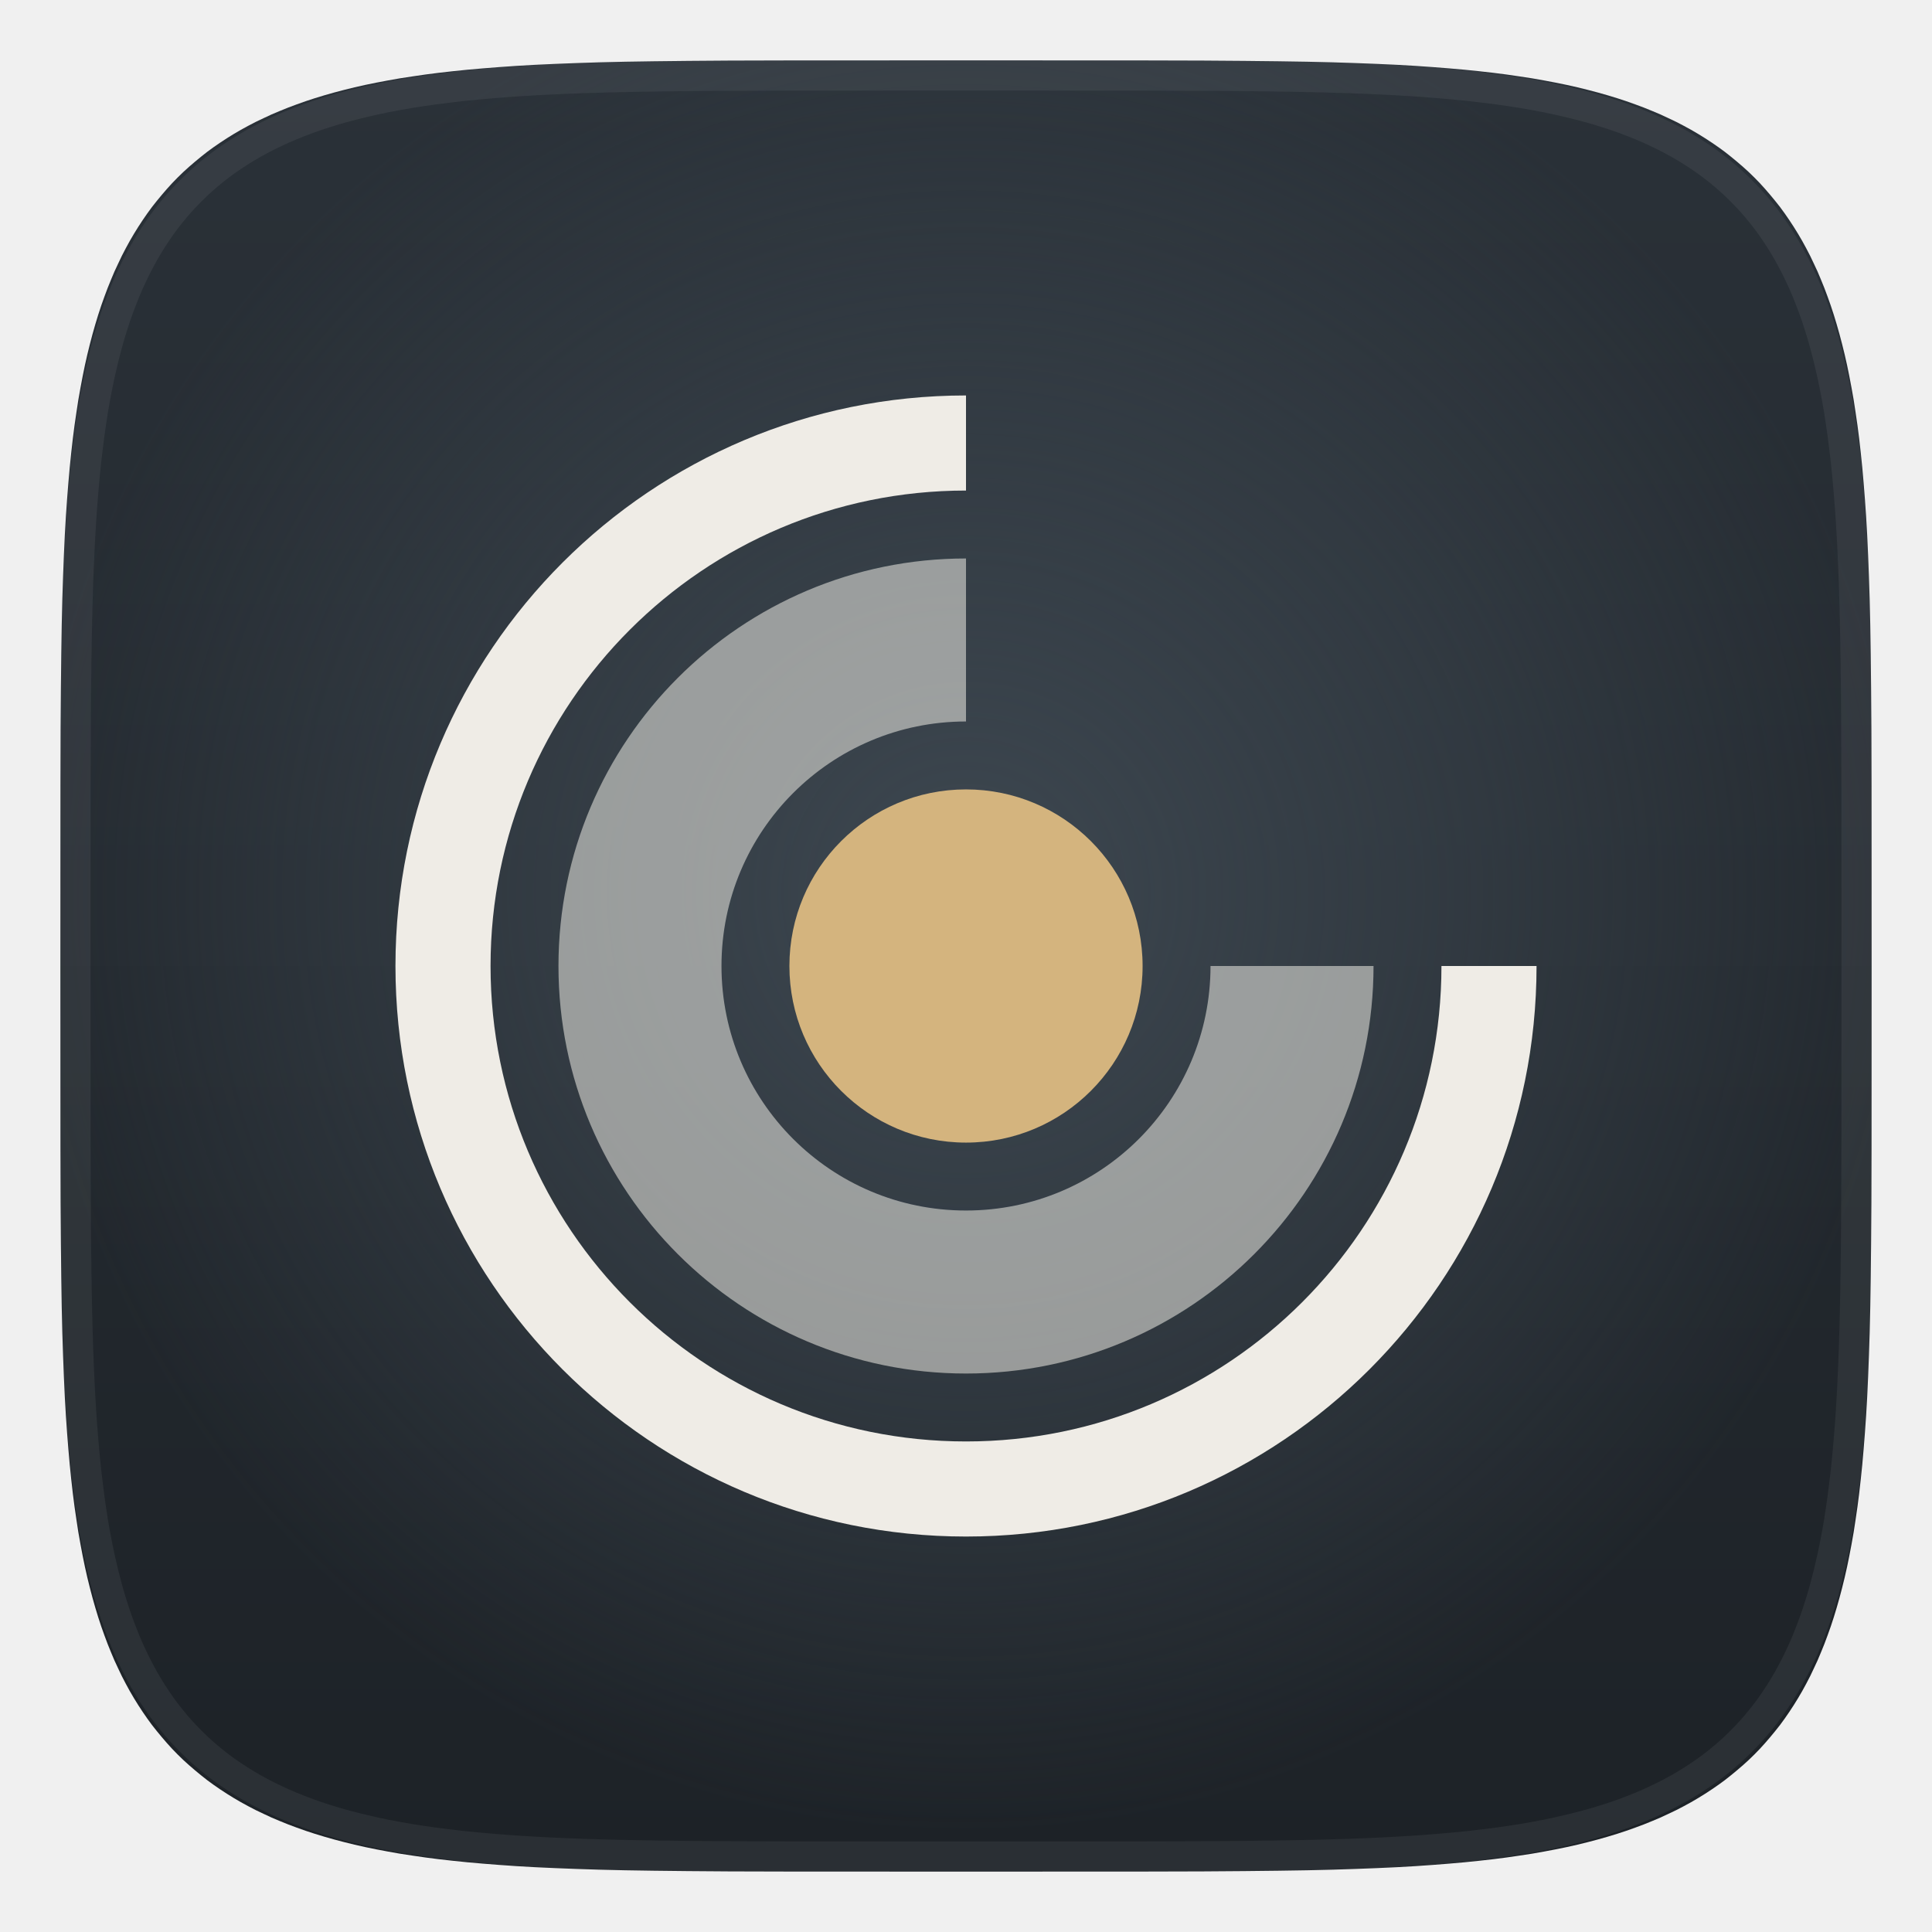
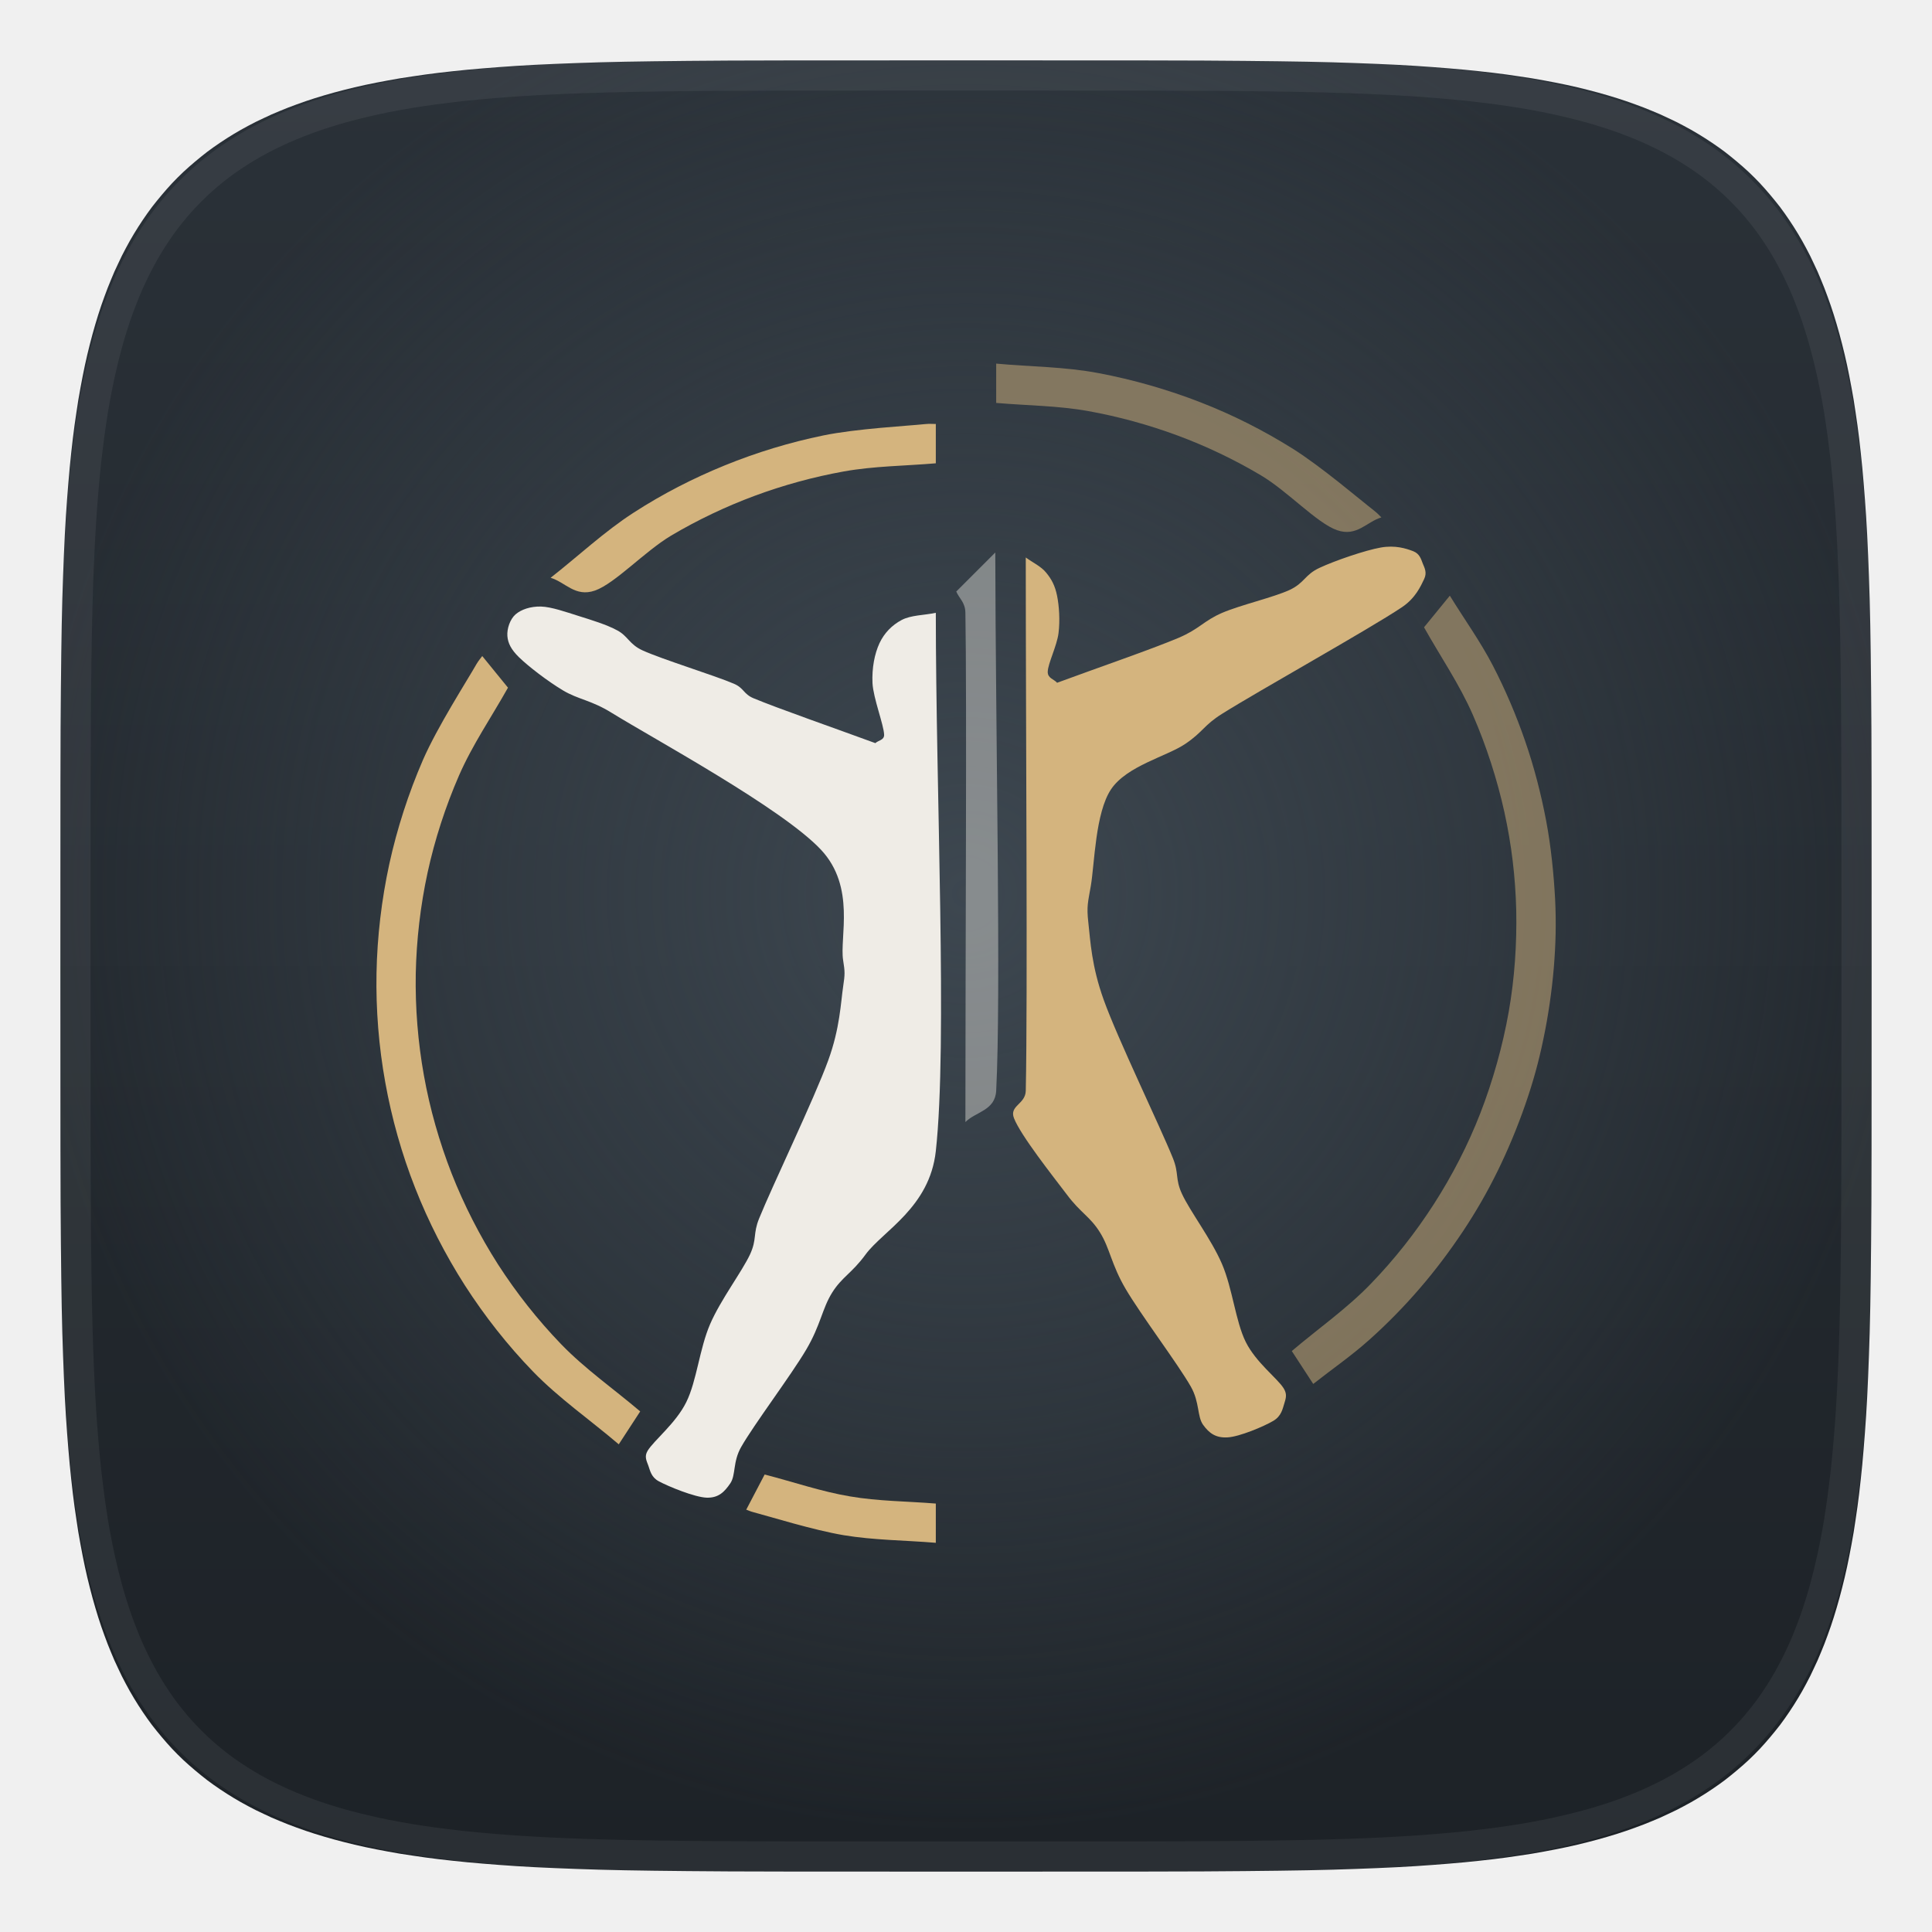
<svg xmlns="http://www.w3.org/2000/svg" viewBox="0 0 256 256" width="256" height="256">
  <defs>
    <linearGradient id="bg" x1="0" y1="0" x2="0" y2="1">
      <stop offset="0" stop-color="#2a3138" />
      <stop offset="1" stop-color="#1d2227" />
    </linearGradient>
    <radialGradient id="spot" cx=".5" cy=".46" r=".52">
      <stop offset="0" stop-color="#3d4750" />
      <stop offset=".55" stop-color="#3d4750" stop-opacity=".5" />
      <stop offset="1" stop-color="#3d4750" stop-opacity="0" />
    </radialGradient>
  </defs>
  <path d="M248 128L247.99 151.76L247.97 159.36L247.93 164.87L247.88 169.36L247.82 173.22L247.74 176.63L247.64 179.71L247.53 182.53L247.41 185.14L247.27 187.57L247.11 189.86L246.94 192.02L246.76 194.07L246.56 196.02L246.35 197.88L246.12 199.67L245.87 201.38L245.62 203.02L245.34 204.6L245.05 206.13L244.75 207.6L244.43 209.02L244.09 210.4L243.74 211.73L243.37 213.03L242.99 214.28L242.59 215.5L242.17 216.68L241.74 217.83L241.29 218.94L240.83 220.03L240.34 221.08L239.85 222.11L239.33 223.11L238.8 224.08L238.25 225.02L237.68 225.94L237.09 226.84L236.49 227.71L235.87 228.56L235.22 229.38L234.56 230.18L233.88 230.97L233.19 231.73L232.47 232.47L231.73 233.19L230.97 233.88L230.18 234.56L229.38 235.22L228.56 235.87L227.71 236.49L226.84 237.09L225.94 237.68L225.02 238.25L224.08 238.8L223.11 239.33L222.11 239.85L221.08 240.34L220.03 240.83L218.94 241.29L217.83 241.74L216.68 242.17L215.5 242.59L214.28 242.99L213.03 243.37L211.73 243.74L210.4 244.09L209.02 244.43L207.6 244.75L206.13 245.05L204.6 245.34L203.02 245.62L201.38 245.87L199.67 246.12L197.88 246.35L196.02 246.56L194.07 246.76L192.02 246.94L189.86 247.11L187.57 247.27L185.14 247.41L182.53 247.53L179.71 247.64L176.63 247.74L173.22 247.82L169.36 247.88L164.87 247.93L159.36 247.97L151.76 247.99L128 248L104.24 247.99L96.64 247.97L91.13 247.93L86.64 247.88L82.78 247.82L79.37 247.74L76.29 247.64L73.47 247.53L70.86 247.41L68.43 247.27L66.14 247.11L63.98 246.94L61.93 246.76L59.98 246.56L58.12 246.35L56.33 246.12L54.62 245.87L52.98 245.62L51.4 245.34L49.87 245.05L48.4 244.75L46.98 244.43L45.6 244.09L44.27 243.74L42.97 243.37L41.72 242.99L40.5 242.59L39.32 242.17L38.17 241.74L37.06 241.29L35.97 240.83L34.92 240.34L33.89 239.85L32.89 239.33L31.92 238.8L30.98 238.25L30.06 237.68L29.16 237.09L28.29 236.49L27.44 235.87L26.62 235.22L25.82 234.56L25.03 233.88L24.27 233.19L23.53 232.47L22.81 231.73L22.12 230.97L21.44 230.18L20.78 229.38L20.13 228.56L19.51 227.71L18.91 226.84L18.32 225.94L17.75 225.02L17.2 224.08L16.67 223.11L16.15 222.11L15.66 221.08L15.17 220.03L14.71 218.94L14.26 217.83L13.83 216.68L13.41 215.5L13.01 214.28L12.63 213.03L12.26 211.73L11.91 210.4L11.57 209.02L11.25 207.6L10.95 206.13L10.66 204.6L10.38 203.02L10.13 201.38L9.88 199.67L9.65 197.88L9.44 196.02L9.24 194.07L9.06 192.02L8.89 189.86L8.73 187.57L8.59 185.14L8.47 182.53L8.36 179.71L8.26 176.63L8.18 173.22L8.12 169.36L8.07 164.87L8.03 159.36L8.01 151.76L8 128L8.01 104.24L8.03 96.64L8.07 91.13L8.12 86.64L8.18 82.78L8.26 79.37L8.36 76.29L8.47 73.47L8.59 70.86L8.73 68.43L8.89 66.14L9.06 63.98L9.24 61.93L9.44 59.98L9.65 58.12L9.88 56.33L10.13 54.62L10.38 52.98L10.66 51.4L10.95 49.87L11.25 48.4L11.57 46.98L11.91 45.6L12.26 44.27L12.63 42.97L13.01 41.72L13.41 40.5L13.83 39.32L14.26 38.17L14.71 37.06L15.17 35.97L15.66 34.92L16.15 33.89L16.67 32.89L17.2 31.92L17.75 30.98L18.32 30.06L18.91 29.16L19.51 28.29L20.13 27.44L20.78 26.62L21.44 25.82L22.12 25.03L22.81 24.27L23.53 23.53L24.27 22.81L25.03 22.12L25.82 21.44L26.62 20.78L27.44 20.13L28.29 19.51L29.16 18.91L30.06 18.32L30.98 17.75L31.92 17.2L32.89 16.67L33.89 16.15L34.92 15.66L35.97 15.17L37.06 14.71L38.17 14.26L39.32 13.83L40.5 13.41L41.72 13.01L42.97 12.63L44.27 12.26L45.6 11.91L46.98 11.57L48.4 11.25L49.87 10.95L51.4 10.66L52.98 10.38L54.62 10.13L56.33 9.88L58.12 9.65L59.98 9.44L61.93 9.24L63.98 9.06L66.14 8.89L68.43 8.73L70.86 8.59L73.47 8.47L76.29 8.36L79.37 8.26L82.78 8.18L86.64 8.12L91.13 8.07L96.64 8.03L104.24 8.01L128 8L151.76 8.01L159.36 8.03L164.87 8.07L169.36 8.12L173.22 8.18L176.63 8.26L179.71 8.36L182.53 8.47L185.14 8.59L187.57 8.73L189.86 8.89L192.02 9.06L194.07 9.24L196.02 9.44L197.88 9.65L199.67 9.88L201.38 10.13L203.02 10.38L204.6 10.66L206.13 10.95L207.6 11.25L209.02 11.57L210.4 11.91L211.73 12.26L213.03 12.63L214.28 13.01L215.5 13.41L216.68 13.83L217.83 14.26L218.94 14.71L220.03 15.17L221.08 15.66L222.11 16.15L223.11 16.67L224.08 17.2L225.02 17.75L225.94 18.32L226.84 18.91L227.71 19.51L228.56 20.13L229.38 20.78L230.18 21.44L230.97 22.12L231.73 22.81L232.47 23.53L233.19 24.27L233.88 25.03L234.56 25.82L235.22 26.62L235.87 27.44L236.49 28.29L237.09 29.16L237.68 30.06L238.25 30.98L238.8 31.92L239.33 32.89L239.85 33.89L240.34 34.92L240.83 35.97L241.29 37.06L241.74 38.17L242.17 39.32L242.59 40.5L242.99 41.72L243.37 42.97L243.74 44.27L244.09 45.6L244.43 46.98L244.75 48.4L245.05 49.87L245.34 51.4L245.62 52.98L245.87 54.62L246.12 56.33L246.35 58.12L246.56 59.98L246.76 61.93L246.94 63.98L247.11 66.14L247.27 68.43L247.41 70.86L247.53 73.47L247.64 76.29L247.74 79.37L247.82 82.78L247.88 86.64L247.93 91.13L247.97 96.64L247.99 104.24Z" fill="url(#bg)" />
  <path d="M248 128L247.99 151.76L247.97 159.36L247.93 164.87L247.88 169.36L247.82 173.22L247.74 176.63L247.64 179.71L247.53 182.53L247.41 185.14L247.27 187.57L247.11 189.86L246.94 192.02L246.76 194.07L246.56 196.02L246.35 197.88L246.12 199.67L245.87 201.38L245.62 203.02L245.34 204.6L245.05 206.13L244.75 207.6L244.43 209.02L244.09 210.4L243.74 211.73L243.37 213.03L242.99 214.28L242.59 215.5L242.17 216.68L241.74 217.83L241.29 218.94L240.83 220.03L240.34 221.08L239.85 222.11L239.33 223.11L238.8 224.08L238.25 225.02L237.68 225.94L237.09 226.84L236.49 227.71L235.87 228.56L235.22 229.38L234.56 230.18L233.88 230.97L233.19 231.73L232.47 232.47L231.73 233.19L230.97 233.88L230.18 234.56L229.38 235.22L228.56 235.87L227.71 236.49L226.84 237.09L225.94 237.68L225.02 238.25L224.08 238.8L223.11 239.33L222.11 239.85L221.08 240.34L220.03 240.83L218.94 241.29L217.83 241.74L216.68 242.17L215.5 242.59L214.28 242.99L213.03 243.37L211.73 243.74L210.4 244.09L209.02 244.43L207.6 244.75L206.13 245.05L204.6 245.34L203.02 245.62L201.38 245.87L199.67 246.12L197.88 246.35L196.02 246.56L194.07 246.76L192.02 246.94L189.86 247.11L187.57 247.27L185.14 247.41L182.53 247.53L179.71 247.64L176.63 247.74L173.22 247.82L169.36 247.88L164.87 247.93L159.36 247.97L151.76 247.99L128 248L104.24 247.99L96.64 247.97L91.13 247.93L86.64 247.88L82.78 247.82L79.37 247.74L76.29 247.64L73.47 247.53L70.86 247.41L68.43 247.27L66.14 247.11L63.98 246.94L61.93 246.76L59.98 246.56L58.12 246.35L56.33 246.12L54.62 245.87L52.98 245.62L51.4 245.34L49.87 245.05L48.4 244.75L46.98 244.43L45.6 244.09L44.27 243.74L42.97 243.37L41.72 242.99L40.5 242.59L39.32 242.17L38.17 241.74L37.06 241.29L35.97 240.83L34.92 240.34L33.89 239.85L32.89 239.33L31.92 238.8L30.98 238.25L30.06 237.68L29.16 237.09L28.29 236.49L27.44 235.87L26.62 235.22L25.82 234.56L25.03 233.88L24.27 233.19L23.53 232.47L22.81 231.73L22.12 230.97L21.44 230.18L20.78 229.38L20.13 228.56L19.51 227.71L18.91 226.84L18.32 225.94L17.75 225.02L17.2 224.08L16.67 223.11L16.15 222.11L15.66 221.08L15.17 220.03L14.71 218.94L14.26 217.83L13.83 216.68L13.41 215.5L13.01 214.28L12.63 213.03L12.26 211.73L11.91 210.4L11.57 209.02L11.25 207.6L10.95 206.13L10.66 204.6L10.38 203.02L10.13 201.38L9.88 199.67L9.65 197.88L9.44 196.02L9.24 194.07L9.06 192.02L8.89 189.86L8.73 187.57L8.59 185.14L8.47 182.53L8.36 179.71L8.26 176.63L8.18 173.22L8.12 169.36L8.07 164.87L8.03 159.36L8.01 151.76L8 128L8.01 104.24L8.03 96.64L8.07 91.13L8.12 86.64L8.18 82.78L8.26 79.37L8.36 76.29L8.47 73.47L8.59 70.86L8.73 68.43L8.89 66.14L9.06 63.98L9.24 61.93L9.44 59.98L9.65 58.12L9.88 56.33L10.13 54.62L10.38 52.98L10.66 51.4L10.95 49.87L11.25 48.4L11.57 46.98L11.91 45.6L12.26 44.27L12.63 42.97L13.01 41.72L13.41 40.5L13.83 39.32L14.26 38.17L14.71 37.06L15.17 35.97L15.66 34.92L16.15 33.89L16.67 32.89L17.2 31.92L17.75 30.98L18.32 30.06L18.91 29.16L19.51 28.29L20.13 27.44L20.78 26.62L21.44 25.82L22.12 25.03L22.81 24.27L23.53 23.53L24.27 22.81L25.03 22.12L25.82 21.44L26.62 20.78L27.44 20.13L28.29 19.51L29.16 18.91L30.06 18.32L30.98 17.75L31.92 17.2L32.89 16.67L33.89 16.15L34.92 15.66L35.97 15.17L37.06 14.71L38.17 14.26L39.32 13.83L40.5 13.41L41.72 13.01L42.97 12.63L44.27 12.26L45.6 11.91L46.98 11.57L48.4 11.25L49.87 10.95L51.4 10.66L52.98 10.38L54.62 10.13L56.33 9.88L58.12 9.65L59.98 9.44L61.93 9.24L63.98 9.06L66.14 8.89L68.43 8.73L70.86 8.59L73.47 8.47L76.29 8.36L79.37 8.26L82.78 8.18L86.64 8.12L91.13 8.07L96.64 8.03L104.24 8.01L128 8L151.76 8.01L159.36 8.03L164.87 8.07L169.36 8.12L173.22 8.18L176.63 8.26L179.71 8.36L182.53 8.47L185.14 8.59L187.57 8.73L189.86 8.89L192.02 9.06L194.07 9.24L196.02 9.44L197.88 9.65L199.67 9.88L201.38 10.13L203.02 10.38L204.6 10.66L206.13 10.95L207.6 11.25L209.02 11.57L210.4 11.91L211.73 12.26L213.03 12.63L214.28 13.01L215.5 13.41L216.68 13.83L217.83 14.26L218.94 14.71L220.03 15.17L221.08 15.66L222.11 16.15L223.11 16.67L224.08 17.2L225.02 17.75L225.94 18.32L226.84 18.91L227.71 19.51L228.56 20.13L229.38 20.78L230.18 21.44L230.97 22.12L231.73 22.81L232.47 23.53L233.19 24.27L233.88 25.03L234.56 25.82L235.22 26.62L235.87 27.44L236.49 28.29L237.09 29.16L237.68 30.06L238.25 30.98L238.8 31.92L239.33 32.89L239.85 33.89L240.34 34.92L240.83 35.97L241.29 37.06L241.74 38.17L242.17 39.32L242.59 40.5L242.99 41.72L243.37 42.97L243.74 44.27L244.09 45.6L244.43 46.98L244.75 48.4L245.05 49.87L245.34 51.4L245.62 52.98L245.87 54.62L246.12 56.33L246.35 58.12L246.56 59.98L246.76 61.93L246.94 63.98L247.11 66.14L247.27 68.43L247.41 70.86L247.53 73.47L247.64 76.29L247.74 79.37L247.82 82.78L247.88 86.64L247.93 91.13L247.97 96.64L247.99 104.24Z" fill="url(#spot)" />
-   <path fill="#efece6" d="M203.6 128A75.6 75.6 0 1 1 128 52.4L128 65A63 63 0 1 0 191 128Z" />
-   <path fill="#efece6" fill-opacity="0.55" d="M182 128A54 54 0 1 1 128 74L128 95.6A32.4 32.4 0 1 0 160.4 128Z" />
-   <circle cx="128" cy="128" r="23.4" fill="#d4b47e" />
+   <path fill="#d4b47e" d="M134.36 148.17C135.26 150.47 139.45 155.76 141.36 158.28C143.17 160.71 144.46 161.21 145.75 163.3C147.06 165.38 147.26 167.58 149.16 170.8C151.16 174.21 156.08 180.73 157.79 183.73C158.98 185.83 158.61 187.67 159.42 188.8C160.23 189.92 161.1 190.55 162.66 190.46C164.22 190.38 167.48 189.01 168.74 188.26C169.8 187.62 169.95 186.68 170.18 185.96C170.4 185.24 170.57 184.72 170.08 183.94C169.22 182.59 166.43 180.55 165.06 177.8C163.71 175.06 163.32 170.73 161.91 167.46C160.5 164.19 157.7 160.53 156.62 158.2C155.68 156.17 156.25 155.51 155.41 153.45C153.68 149.16 148.11 137.68 146.25 132.49C144.64 128.01 144.49 124.76 144.21 122.24C143.96 120.03 144.17 119.56 144.54 117.38C145.04 114.44 145.13 107.73 147.21 104.6C149.31 101.46 154.62 100.23 157.07 98.56C159.43 96.96 159.51 96.1 161.92 94.59C166.7 91.58 181.29 83.45 185.75 80.47C187.56 79.26 188.25 77.68 188.71 76.72C189.11 75.87 188.77 75.27 188.52 74.66C188.28 74.04 188.11 73.37 187.24 73.03C186.31 72.68 184.89 72.21 182.96 72.55C180.91 72.91 176.88 74.29 174.87 75.23C172.85 76.16 172.91 77.22 170.86 78.18C168.7 79.17 164.38 80.16 161.93 81.21C159.48 82.27 158.94 83.34 156.16 84.52C152.51 86.06 145.43 88.49 140.07 90.47C139.66 89.99 138.81 89.88 138.83 89.01C138.86 87.91 140.05 85.58 140.26 83.89C140.47 82.22 140.34 80.28 140.07 78.95C139.8 77.6 139.33 76.74 138.63 75.89C137.95 75.04 136.83 74.54 135.92 73.87C135.92 97.42 136.18 132.15 135.92 144.53C135.88 146.33 133.7 146.5 134.36 148.17Z" />
+   <path fill="#efece6" fill-opacity="0.42" d="M131.88 73.21L126.71 78.38C127.11 79.32 127.9 79.81 127.92 81.2C128.12 92.92 127.92 126.18 127.92 148.68C129.28 147.3 131.86 147.17 132 144.53C132.66 131.96 131.92 96.98 131.88 73.21Z" />
+   <path fill="#efece6" d="M81.06 94.46C86.75 97.97 103.67 107.13 108.79 112.6C113.42 117.55 111.23 124.23 111.72 127.24C111.97 128.78 111.96 129.12 111.73 130.66C111.4 132.86 111.31 136.2 109.75 140.49C107.89 145.61 102.32 157.16 100.59 161.45C99.75 163.51 100.32 164.17 99.39 166.2C98.3 168.53 95.5 172.2 94.09 175.46C92.68 178.73 92.32 182.99 90.94 185.78C89.56 188.59 86.66 190.84 85.81 192.24C85.36 193 85.66 193.53 85.91 194.21C86.15 194.88 86.29 195.73 87.28 196.27C88.57 196.97 92.07 198.4 93.65 198.45C95.23 198.49 96 197.67 96.77 196.55C97.52 195.43 97.08 193.71 98.21 191.73C99.89 188.77 104.84 182.21 106.84 178.81C108.74 175.58 108.94 173.4 110.25 171.3C111.56 169.2 112.88 168.71 114.69 166.23C116.98 163.1 123.18 160.01 124 152.53C125.56 138.37 124 104.97 124 81.2C122.49 81.53 120.71 81.49 119.46 82.16C118.21 82.83 117.18 83.85 116.53 85.24C115.89 86.63 115.52 88.49 115.61 90.52C115.72 92.53 117.1 96.02 117.15 97.34C117.19 98.08 116.38 98.09 115.99 98.47C110.6 96.49 102.97 93.83 99.84 92.52C98.49 91.95 98.6 91.18 97.25 90.6C94.8 89.54 87.72 87.36 85.14 86.18C83.37 85.37 83.21 84.28 81.79 83.53C80.38 82.76 78.35 82.15 76.67 81.62C74.98 81.09 73.07 80.41 71.68 80.37C70.28 80.34 69.06 80.76 68.31 81.41C67.57 82.06 67.16 83.33 67.23 84.27C67.3 85.21 67.72 86.06 68.76 87.08C69.99 88.28 72.53 90.24 74.58 91.47C76.63 92.7 78.31 92.75 81.06 94.46Z" />
+   <path fill="#d4b47e" fill-opacity="0.5" d="M182.11 67.69C180.15 66.17 175.1 61.84 171.27 59.44C167.43 57.04 163.38 54.98 159.1 53.32C154.81 51.64 150.09 50.29 145.56 49.44C141.05 48.58 136.53 48.6 132 48.18L132 53.39C136.07 53.74 140.2 53.75 144.2 54.47C148.2 55.19 152.2 56.29 156.01 57.7C159.82 59.11 163.54 60.88 167.07 62.98C170.59 65.06 174.5 69.32 177.16 70.25C179.79 71.17 181.09 69.13 183.04 68.56C182.74 68.27 182.57 68.05 182.11 67.69ZM206.06 119.12C205.88 115.87 205.53 112.23 204.87 108.74C204.21 105.26 203.28 101.63 202.09 98.2C200.91 94.77 199.46 91.38 197.8 88.17C196.14 84.97 194 82.01 192.11 78.93L188.69 83.12C190.86 86.99 193.4 90.68 195.18 94.77C196.96 98.85 198.39 103.31 199.34 107.61C200.29 111.93 200.8 116.2 200.91 120.62C201 125.03 200.7 129.61 199.91 134.09C199.12 138.57 197.8 143.27 196.15 147.51C194.5 151.75 192.42 155.77 190 159.54C187.58 163.31 184.76 166.89 181.62 170.13C178.48 173.39 174.65 176.06 171.17 179.02L174.01 183.38C176.48 181.43 179.09 179.64 181.44 177.53C183.8 175.42 186.05 173.13 188.12 170.72C190.2 168.32 192.16 165.69 193.88 163.11C195.59 160.53 197.04 158.01 198.41 155.23C199.78 152.45 201.07 149.35 202.09 146.41C203.11 143.49 203.89 140.69 204.51 137.66C205.15 134.62 205.63 131.3 205.89 128.21C206.14 125.12 206.22 122.37 206.06 119.12Z" />
+   <path fill="#d4b47e" d="M122.63 56.19C120.15 56.45 113.52 56.79 109.09 57.7C104.66 58.61 100.25 59.95 96.05 61.66C91.87 63.36 87.81 65.44 83.96 67.93C80.11 70.41 76.62 73.69 72.96 76.56C74.91 77.13 76.21 79.17 78.84 78.25C81.5 77.31 85.41 73.07 88.93 70.97C92.46 68.88 96.17 67.12 99.99 65.7C103.79 64.29 107.8 63.19 111.8 62.47C115.8 61.75 119.93 61.74 124 61.39L124 56.18C123.54 56.19 123.26 56.13 122.63 56.19ZM63.14 87.99C61.83 90.29 57.98 96.27 56.05 100.68C54.13 105.1 52.61 109.8 51.58 114.51C50.56 119.22 49.98 124.12 49.89 128.94C49.8 133.76 50.19 138.68 51.05 143.42C51.9 148.17 53.24 152.92 55.01 157.41C56.77 161.9 59.02 166.29 61.62 170.35C64.23 174.4 67.24 178.24 70.64 181.75C74.03 185.25 78.21 188.16 81.99 191.38L84.83 187.02C81.35 184.06 77.52 181.39 74.37 178.13C71.24 174.89 68.42 171.31 65.99 167.54C63.58 163.77 61.49 159.68 59.85 155.51C58.22 151.34 56.96 146.92 56.17 142.5C55.38 138.1 55.01 133.52 55.09 129.03C55.18 124.56 55.71 120 56.66 115.61C57.61 111.24 59.04 106.85 60.82 102.76C62.6 98.68 65.14 94.99 67.31 91.12L63.9 86.93C63.64 87.29 63.44 87.49 63.14 87.99ZM99.89 200.39C102.04 200.96 107.76 202.74 111.78 203.42C115.8 204.09 119.92 204.09 124 204.43L124 199.23C120.21 198.92 116.41 198.93 112.63 198.28C108.85 197.65 105.09 196.35 101.32 195.38L98.88 200.04C99.22 200.16 99.42 200.27 99.89 200.39Z" />
  <path d="M246 128L245.99 151.37L245.97 158.83L245.94 164.26L245.88 168.67L245.82 172.46L245.74 175.82L245.65 178.84L245.54 181.62L245.42 184.18L245.28 186.58L245.13 188.83L244.96 190.96L244.78 192.97L244.59 194.89L244.37 196.72L244.15 198.47L243.91 200.15L243.66 201.77L243.39 203.32L243.1 204.83L242.8 206.27L242.48 207.67L242.15 209.03L241.81 210.34L241.45 211.61L241.07 212.84L240.68 214.04L240.27 215.2L239.84 216.33L239.4 217.43L238.95 218.49L238.47 219.53L237.98 220.54L237.47 221.52L236.95 222.48L236.41 223.4L235.85 224.31L235.27 225.19L234.68 226.05L234.07 226.88L233.44 227.69L232.79 228.48L232.12 229.25L231.43 230L230.72 230.72L230 231.43L229.25 232.12L228.48 232.79L227.69 233.44L226.88 234.07L226.05 234.68L225.19 235.27L224.31 235.85L223.4 236.41L222.48 236.95L221.52 237.47L220.54 237.98L219.53 238.47L218.49 238.95L217.43 239.4L216.33 239.84L215.2 240.27L214.04 240.68L212.84 241.07L211.61 241.45L210.34 241.81L209.03 242.15L207.67 242.48L206.27 242.8L204.83 243.1L203.32 243.39L201.77 243.66L200.15 243.91L198.47 244.15L196.72 244.37L194.89 244.59L192.97 244.78L190.96 244.96L188.83 245.13L186.58 245.28L184.18 245.42L181.62 245.54L178.84 245.65L175.82 245.74L172.46 245.82L168.67 245.88L164.26 245.94L158.83 245.97L151.37 245.99L128 246L104.63 245.99L97.17 245.97L91.74 245.94L87.33 245.88L83.54 245.82L80.18 245.74L77.16 245.65L74.38 245.54L71.82 245.42L69.42 245.28L67.17 245.13L65.04 244.96L63.03 244.78L61.11 244.59L59.28 244.37L57.53 244.15L55.85 243.91L54.23 243.66L52.68 243.39L51.17 243.1L49.73 242.8L48.33 242.48L46.97 242.15L45.66 241.81L44.39 241.45L43.16 241.07L41.96 240.68L40.8 240.27L39.67 239.84L38.57 239.4L37.51 238.95L36.47 238.47L35.46 237.98L34.48 237.47L33.52 236.95L32.6 236.41L31.69 235.85L30.81 235.27L29.95 234.68L29.12 234.07L28.31 233.44L27.52 232.79L26.75 232.12L26 231.43L25.28 230.72L24.57 230L23.88 229.25L23.21 228.48L22.56 227.69L21.93 226.88L21.32 226.05L20.73 225.19L20.15 224.31L19.59 223.4L19.05 222.48L18.53 221.52L18.02 220.54L17.53 219.53L17.05 218.49L16.6 217.43L16.16 216.33L15.73 215.2L15.32 214.04L14.93 212.84L14.55 211.61L14.19 210.34L13.85 209.03L13.52 207.67L13.2 206.27L12.9 204.83L12.61 203.32L12.34 201.77L12.09 200.15L11.85 198.47L11.63 196.72L11.41 194.89L11.22 192.97L11.04 190.96L10.87 188.83L10.72 186.58L10.58 184.18L10.46 181.62L10.35 178.84L10.26 175.82L10.18 172.46L10.12 168.67L10.06 164.26L10.03 158.83L10.01 151.37L10 128L10.01 104.63L10.03 97.17L10.06 91.74L10.12 87.33L10.18 83.54L10.26 80.18L10.35 77.16L10.46 74.38L10.58 71.82L10.72 69.42L10.87 67.17L11.04 65.04L11.22 63.03L11.41 61.11L11.63 59.28L11.85 57.53L12.09 55.85L12.34 54.23L12.61 52.68L12.9 51.17L13.2 49.73L13.52 48.33L13.85 46.97L14.19 45.66L14.55 44.39L14.93 43.16L15.32 41.96L15.73 40.8L16.16 39.67L16.6 38.57L17.05 37.51L17.53 36.47L18.02 35.46L18.53 34.48L19.05 33.52L19.59 32.6L20.15 31.69L20.73 30.81L21.32 29.95L21.93 29.12L22.56 28.31L23.21 27.52L23.88 26.75L24.57 26L25.28 25.28L26 24.57L26.75 23.88L27.52 23.21L28.31 22.56L29.12 21.93L29.95 21.32L30.81 20.73L31.69 20.15L32.6 19.59L33.52 19.05L34.48 18.53L35.46 18.02L36.47 17.53L37.51 17.05L38.57 16.6L39.67 16.16L40.8 15.73L41.96 15.32L43.16 14.93L44.39 14.55L45.66 14.19L46.97 13.85L48.33 13.52L49.73 13.2L51.17 12.9L52.68 12.61L54.23 12.34L55.85 12.09L57.53 11.85L59.28 11.63L61.11 11.41L63.03 11.22L65.04 11.04L67.17 10.87L69.42 10.72L71.82 10.58L74.38 10.46L77.16 10.35L80.18 10.26L83.54 10.18L87.33 10.12L91.74 10.06L97.17 10.03L104.63 10.01L128 10L151.37 10.01L158.83 10.03L164.26 10.06L168.67 10.12L172.46 10.18L175.82 10.26L178.84 10.35L181.62 10.46L184.18 10.58L186.58 10.72L188.83 10.87L190.96 11.04L192.97 11.22L194.89 11.41L196.72 11.63L198.47 11.85L200.15 12.09L201.77 12.34L203.32 12.61L204.83 12.9L206.27 13.2L207.67 13.52L209.03 13.85L210.34 14.19L211.61 14.55L212.84 14.93L214.04 15.32L215.2 15.73L216.33 16.16L217.43 16.6L218.49 17.05L219.53 17.53L220.54 18.02L221.52 18.53L222.48 19.05L223.4 19.59L224.31 20.15L225.19 20.73L226.05 21.32L226.88 21.93L227.69 22.56L228.48 23.21L229.25 23.88L230 24.57L230.72 25.28L231.43 26L232.12 26.75L232.79 27.52L233.44 28.31L234.07 29.12L234.68 29.95L235.27 30.81L235.85 31.69L236.41 32.6L236.95 33.52L237.47 34.48L237.98 35.46L238.47 36.47L238.95 37.51L239.4 38.57L239.84 39.67L240.27 40.8L240.68 41.96L241.07 43.16L241.45 44.39L241.81 45.66L242.15 46.97L242.48 48.33L242.8 49.73L243.1 51.17L243.39 52.68L243.66 54.23L243.91 55.85L244.15 57.53L244.37 59.28L244.59 61.11L244.78 63.03L244.96 65.04L245.13 67.17L245.28 69.42L245.42 71.82L245.54 74.38L245.65 77.16L245.74 80.18L245.82 83.54L245.88 87.33L245.94 91.74L245.97 97.17L245.99 104.63Z" fill="none" stroke="#fff" stroke-opacity=".06" stroke-width="4" />
</svg>
